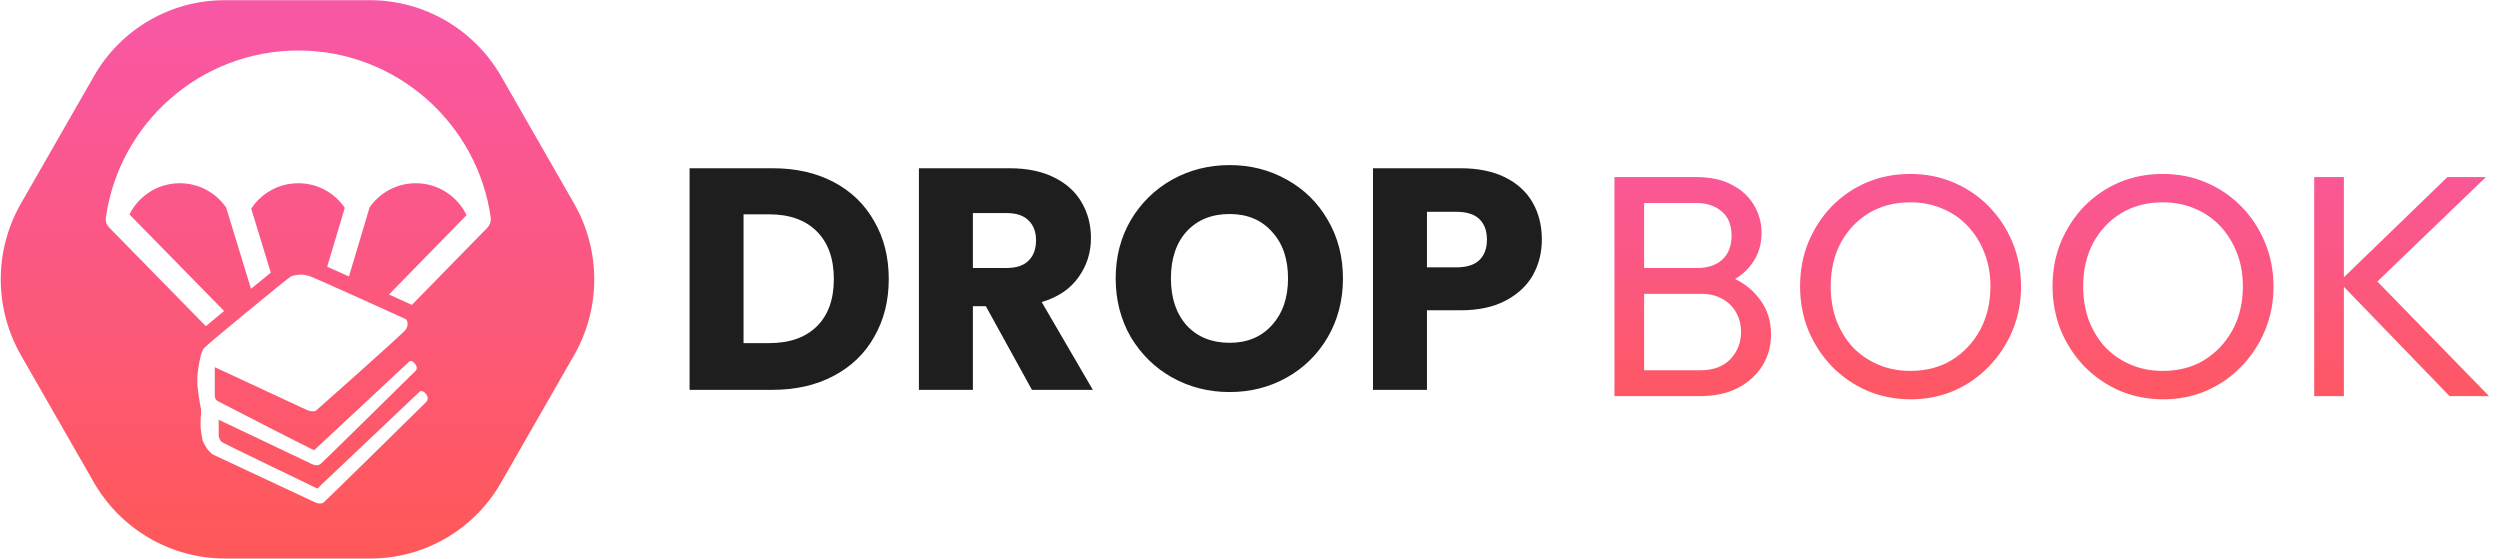
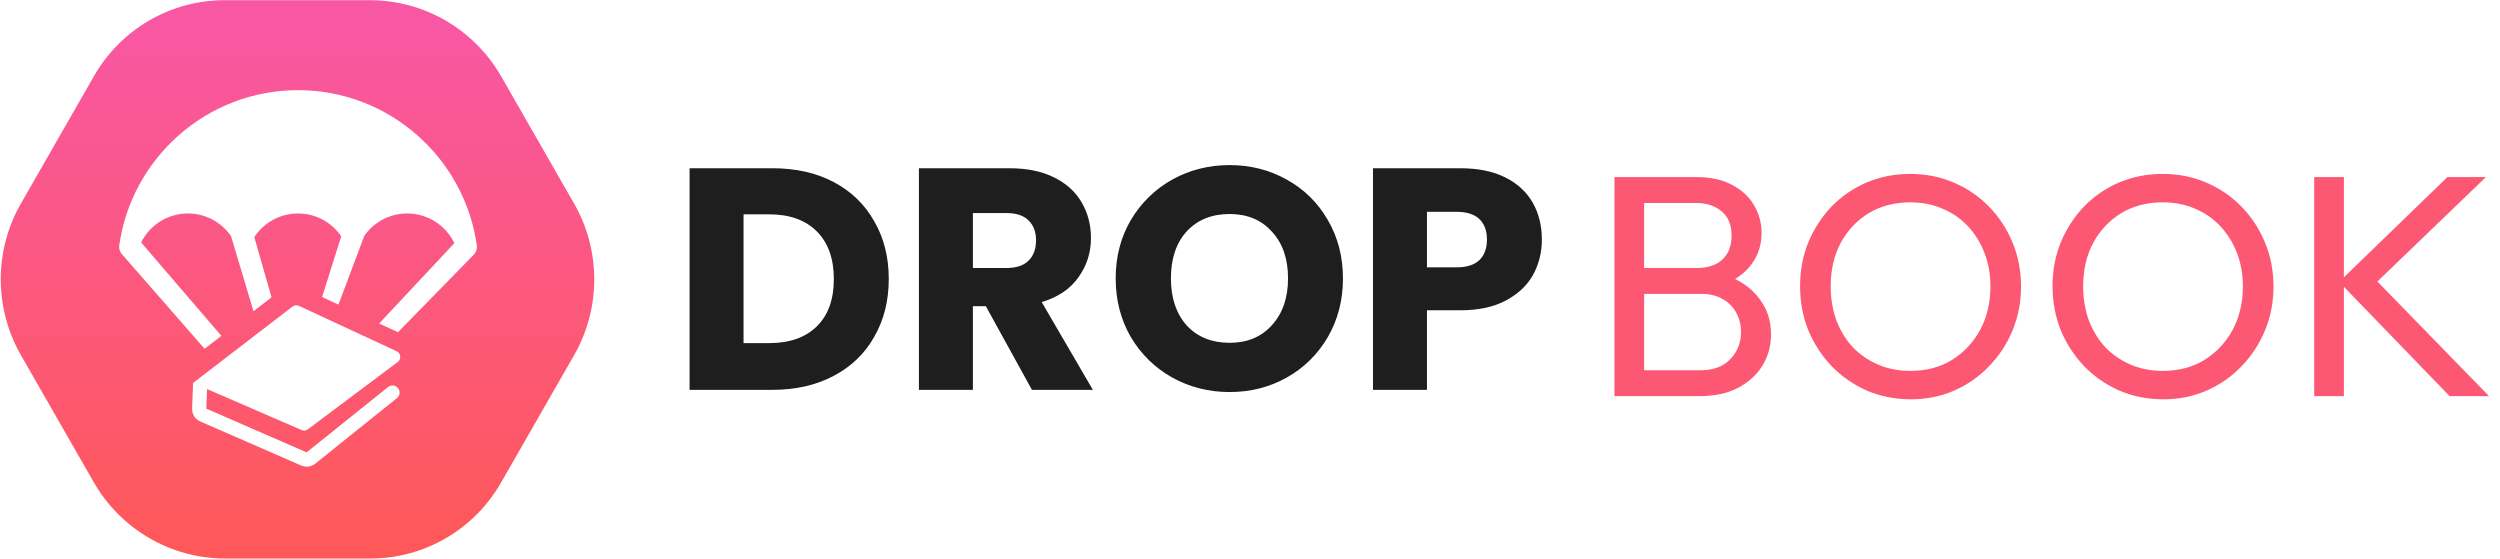
<svg xmlns="http://www.w3.org/2000/svg" width="1584" height="354" viewBox="0 0 1584 354" fill="none">
-   <path fill-rule="evenodd" clip-rule="evenodd" d="M234.415 0.121C268.726 0.121 300.471 18.581 317.627 48.511L363.69 128.871C380.766 158.661 380.794 195.29 363.765 224.999L317.403 305.879C300.373 335.589 268.865 353.879 234.713 353.879H142.586C108.275 353.879 76.529 335.419 59.374 305.489L13.31 225.129C-3.766 195.339 -3.794 158.71 13.236 129.001L59.597 48.12C76.627 18.411 108.136 0.121 142.287 0.121L234.415 0.121ZM310.916 138.406C311.085 140.492 310.39 142.637 308.813 144.252L260.973 193.168C257.535 191.601 252.38 189.263 246.457 186.584L295.606 136.33C289.854 124.358 277.615 116.094 263.441 116.094C251.325 116.094 240.628 122.14 234.183 131.373L221.1 175.156C216.017 172.874 211.252 170.743 207.306 168.989L218.462 131.658C212.041 122.263 201.243 116.094 189.001 116.094C176.522 116.094 165.548 122.506 159.175 132.208L171.573 172.757C167.932 175.706 163.612 179.229 159.032 182.982L143.3 131.523C136.868 122.204 126.118 116.094 113.935 116.094C99.949 116.094 87.854 124.144 82.01 135.858L141.973 197.042C137.812 200.493 133.859 203.788 130.429 206.668L69.138 144.127C67.589 142.546 66.889 140.454 67.022 138.406H67L67.008 138.343L67.019 138.27L67.019 138.266C67.025 138.223 67.031 138.179 67.037 138.134C67.044 138.072 67.053 138.011 67.063 137.949L67.063 137.949C67.068 137.918 67.072 137.887 67.077 137.856C75.491 78.114 126.956 32 189.001 32C251.235 32 302.825 78.397 311 138.406H310.916ZM125 240.871C125 246.792 126.645 255.948 127.467 259.786C127.33 261.705 127.056 266.283 127.056 269.244C127.056 272.205 127.878 276.783 128.289 278.702C128.152 279.25 131.168 284.459 131.579 284.87C131.652 284.943 131.765 285.069 131.91 285.23C132.577 285.975 133.928 287.484 135.279 288.159C136.243 288.641 157.811 298.72 175.676 307.069C188.304 312.971 199.082 318.007 199.423 318.178C200.245 318.589 201.479 319 202.301 319C203.123 319 203.946 319 204.768 318.589C205.591 318.178 269.734 255.008 269.734 255.008C269.734 255.008 272.285 252.912 270.145 249.917C268.006 246.922 266.033 248.017 266.033 248.017L201.068 309.542C182.016 300.359 143.092 281.58 141.036 280.346C138.98 279.113 138.569 276.646 138.569 275.823V265.954L195.722 293.094C196.545 293.642 199.012 294.739 200.245 294.739C201.479 294.739 201.89 294.739 203.124 293.916C204.357 293.094 263.1 235.168 263.1 235.168C263.1 235.168 265.259 233.523 263.1 230.645C260.942 227.766 259.4 229 259.4 229L199.012 285.281C184.231 277.996 157.82 264.366 145.34 257.926C141.618 256.005 139.135 254.724 138.569 254.44C136.102 253.207 136.102 251.973 136.102 249.095V232.646L194.489 259.786C195.037 260.06 196.545 260.608 198.189 260.608C199.834 260.608 200.519 260.06 200.656 259.786C200.656 259.786 255.754 211.009 256.988 208.953C258.221 206.897 258.221 206.074 258.221 205.252C258.221 204.429 258.221 202.785 256.576 201.962C254.932 201.14 199.423 176.056 196.956 175.234C194.489 174.411 192.762 174 190.788 174C188.815 174 185.854 174.411 184.209 175.234C182.565 176.056 131.168 218.254 129.112 220.721C127.056 223.189 125 234.949 125 240.871Z" fill="url(#paint0_linear_26_194)" />
+   <path fill-rule="evenodd" clip-rule="evenodd" d="M317.627 48.511C300.471 18.581 268.726 0.121 234.415 0.121L142.287 0.121C108.136 0.121 76.627 18.411 59.597 48.12L13.236 129.001C-3.794 158.71 -3.766 195.339 13.31 225.129L59.374 305.489C76.529 335.418 108.275 353.879 142.586 353.879H234.713C268.865 353.879 300.374 335.589 317.403 305.879L363.765 224.999C380.794 195.29 380.766 158.661 363.69 128.871L317.627 48.511ZM302.105 155.983C302.263 157.92 301.617 159.914 300.151 161.414L252.144 210.502L240.227 204.97L287.881 154.054C282.537 142.931 271.166 135.253 257.997 135.253C246.74 135.253 236.801 140.87 230.813 149.448L214.447 193.003L204.068 188.185L216.207 149.713C210.241 140.985 200.208 135.253 188.834 135.253C177.24 135.253 167.044 141.21 161.123 150.224L172.057 188.386L160.605 197.184L146.374 149.587C140.397 140.93 130.41 135.253 119.091 135.253C106.096 135.253 94.859 142.732 89.429 153.615L140.271 212.806L129.623 220.986L77.47 161.299C76.031 159.83 75.381 157.886 75.503 155.983H75.483C75.489 155.94 75.495 155.899 75.501 155.857C75.507 155.815 75.513 155.773 75.518 155.73C75.524 155.672 75.533 155.615 75.542 155.558C75.546 155.529 75.551 155.501 75.555 155.472C83.373 99.965 131.188 57.121 188.834 57.121C246.656 57.121 294.588 100.229 302.184 155.983H302.105ZM189.426 193.806C188.074 193.179 186.486 193.354 185.304 194.262L122.314 242.655L122.151 247.152L121.723 258.919C121.596 262.41 123.618 265.623 126.82 267.02L190.946 294.985C193.841 296.247 197.198 295.801 199.662 293.825L251.492 252.26C253.43 250.705 253.742 247.873 252.187 245.934C250.632 243.995 247.8 243.684 245.861 245.239L194.267 286.614L130.729 258.906L131.145 247.479L131.18 246.5L191.093 272.482C192.411 273.053 193.934 272.874 195.084 272.013L251.997 229.35C254.418 227.535 254.026 223.795 251.282 222.521L189.426 193.806Z" fill="url(#paint0_linear_27_28)" />
  <path d="M489.517 106.6C504.317 106.6 517.25 109.533 528.317 115.4C539.383 121.267 547.917 129.533 553.917 140.2C560.05 150.733 563.117 162.933 563.117 176.8C563.117 190.533 560.05 202.733 553.917 213.4C547.917 224.067 539.317 232.333 528.117 238.2C517.05 244.067 504.183 247 489.517 247H436.917V106.6H489.517ZM487.317 217.4C500.25 217.4 510.317 213.867 517.517 206.8C524.717 199.733 528.317 189.733 528.317 176.8C528.317 163.867 524.717 153.8 517.517 146.6C510.317 139.4 500.25 135.8 487.317 135.8H471.117V217.4H487.317ZM653.829 247L624.629 194H616.429V247H582.229V106.6H639.629C650.696 106.6 660.096 108.533 667.829 112.4C675.696 116.267 681.562 121.6 685.429 128.4C689.296 135.067 691.229 142.533 691.229 150.8C691.229 160.133 688.562 168.467 683.229 175.8C678.029 183.133 670.296 188.333 660.029 191.4L692.429 247H653.829ZM616.429 169.8H637.629C643.896 169.8 648.562 168.267 651.629 165.2C654.829 162.133 656.429 157.8 656.429 152.2C656.429 146.867 654.829 142.667 651.629 139.6C648.562 136.533 643.896 135 637.629 135H616.429V169.8ZM779.098 248.4C765.898 248.4 753.765 245.333 742.698 239.2C731.765 233.067 723.031 224.533 716.498 213.6C710.098 202.533 706.898 190.133 706.898 176.4C706.898 162.667 710.098 150.333 716.498 139.4C723.031 128.467 731.765 119.933 742.698 113.8C753.765 107.667 765.898 104.6 779.098 104.6C792.298 104.6 804.365 107.667 815.298 113.8C826.365 119.933 835.031 128.467 841.298 139.4C847.698 150.333 850.898 162.667 850.898 176.4C850.898 190.133 847.698 202.533 841.298 213.6C834.898 224.533 826.231 233.067 815.298 239.2C804.365 245.333 792.298 248.4 779.098 248.4ZM779.098 217.2C790.298 217.2 799.231 213.467 805.898 206C812.698 198.533 816.098 188.667 816.098 176.4C816.098 164 812.698 154.133 805.898 146.8C799.231 139.333 790.298 135.6 779.098 135.6C767.765 135.6 758.698 139.267 751.898 146.6C745.231 153.933 741.898 163.867 741.898 176.4C741.898 188.8 745.231 198.733 751.898 206.2C758.698 213.533 767.765 217.2 779.098 217.2ZM976.924 151.8C976.924 159.933 975.058 167.4 971.324 174.2C967.591 180.867 961.858 186.267 954.124 190.4C946.391 194.533 936.791 196.6 925.324 196.6H904.124V247H869.924V106.6H925.324C936.524 106.6 945.991 108.533 953.724 112.4C961.458 116.267 967.258 121.6 971.124 128.4C974.991 135.2 976.924 143 976.924 151.8ZM922.724 169.4C929.258 169.4 934.124 167.867 937.324 164.8C940.524 161.733 942.124 157.4 942.124 151.8C942.124 146.2 940.524 141.867 937.324 138.8C934.124 135.733 929.258 134.2 922.724 134.2H904.124V169.4H922.724Z" fill="#1E1E1E" />
-   <path d="M1035.52 251V234.6H1077.52C1085.52 234.6 1091.78 232.267 1096.32 227.6C1100.85 222.8 1103.12 217.067 1103.12 210.4C1103.12 205.867 1102.12 201.8 1100.12 198.2C1098.12 194.467 1095.18 191.533 1091.32 189.4C1087.58 187.267 1083.18 186.2 1078.12 186.2H1035.52V169.8H1075.32C1081.98 169.8 1087.25 168.067 1091.12 164.6C1095.12 161 1097.12 155.867 1097.12 149.2C1097.12 142.533 1095.05 137.467 1090.92 134C1086.78 130.4 1081.32 128.6 1074.52 128.6H1035.52V112.2H1074.92C1083.98 112.2 1091.52 113.867 1097.52 117.2C1103.65 120.4 1108.25 124.667 1111.32 130C1114.52 135.333 1116.12 141.2 1116.12 147.6C1116.12 155.067 1114.05 161.6 1109.92 167.2C1105.92 172.8 1099.98 177.2 1092.12 180.4L1093.72 174.4C1102.65 177.6 1109.58 182.467 1114.52 189C1119.58 195.4 1122.12 203 1122.12 211.8C1122.12 219.133 1120.32 225.733 1116.72 231.6C1113.12 237.467 1107.92 242.2 1101.12 245.8C1094.45 249.267 1086.25 251 1076.52 251H1035.52ZM1022.92 251V112.2H1041.72V251H1022.92ZM1210.73 253C1200.86 253 1191.66 251.2 1183.13 247.6C1174.59 243.867 1167.13 238.733 1160.73 232.2C1154.33 225.533 1149.33 217.867 1145.73 209.2C1142.26 200.533 1140.53 191.267 1140.53 181.4C1140.53 171.4 1142.26 162.133 1145.73 153.6C1149.33 144.933 1154.26 137.333 1160.53 130.8C1166.93 124.267 1174.33 119.2 1182.73 115.6C1191.26 112 1200.46 110.2 1210.33 110.2C1220.19 110.2 1229.33 112 1237.73 115.6C1246.26 119.2 1253.73 124.267 1260.13 130.8C1266.53 137.333 1271.53 144.933 1275.13 153.6C1278.73 162.267 1280.53 171.6 1280.53 181.6C1280.53 191.467 1278.73 200.733 1275.13 209.4C1271.53 218.067 1266.53 225.667 1260.13 232.2C1253.86 238.733 1246.46 243.867 1237.93 247.6C1229.53 251.2 1220.46 253 1210.73 253ZM1210.33 235C1220.33 235 1229.06 232.733 1236.53 228.2C1244.13 223.533 1250.13 217.2 1254.53 209.2C1258.93 201.067 1261.13 191.8 1261.13 181.4C1261.13 173.667 1259.86 166.6 1257.33 160.2C1254.79 153.667 1251.26 148 1246.73 143.2C1242.19 138.4 1236.86 134.733 1230.73 132.2C1224.59 129.533 1217.79 128.2 1210.33 128.2C1200.46 128.2 1191.73 130.467 1184.13 135C1176.66 139.533 1170.73 145.8 1166.33 153.8C1162.06 161.8 1159.93 171 1159.93 181.4C1159.93 189.133 1161.13 196.333 1163.53 203C1166.06 209.533 1169.53 215.2 1173.93 220C1178.46 224.667 1183.79 228.333 1189.93 231C1196.19 233.667 1202.99 235 1210.33 235ZM1370.69 253C1360.82 253 1351.62 251.2 1343.09 247.6C1334.55 243.867 1327.09 238.733 1320.69 232.2C1314.29 225.533 1309.29 217.867 1305.69 209.2C1302.22 200.533 1300.49 191.267 1300.49 181.4C1300.49 171.4 1302.22 162.133 1305.69 153.6C1309.29 144.933 1314.22 137.333 1320.49 130.8C1326.89 124.267 1334.29 119.2 1342.69 115.6C1351.22 112 1360.42 110.2 1370.29 110.2C1380.15 110.2 1389.29 112 1397.69 115.6C1406.22 119.2 1413.69 124.267 1420.09 130.8C1426.49 137.333 1431.49 144.933 1435.09 153.6C1438.69 162.267 1440.49 171.6 1440.49 181.6C1440.49 191.467 1438.69 200.733 1435.09 209.4C1431.49 218.067 1426.49 225.667 1420.09 232.2C1413.82 238.733 1406.42 243.867 1397.89 247.6C1389.49 251.2 1380.42 253 1370.69 253ZM1370.29 235C1380.29 235 1389.02 232.733 1396.49 228.2C1404.09 223.533 1410.09 217.2 1414.49 209.2C1418.89 201.067 1421.09 191.8 1421.09 181.4C1421.09 173.667 1419.82 166.6 1417.29 160.2C1414.75 153.667 1411.22 148 1406.69 143.2C1402.15 138.4 1396.82 134.733 1390.69 132.2C1384.55 129.533 1377.75 128.2 1370.29 128.2C1360.42 128.2 1351.69 130.467 1344.09 135C1336.62 139.533 1330.69 145.8 1326.29 153.8C1322.02 161.8 1319.89 171 1319.89 181.4C1319.89 189.133 1321.09 196.333 1323.49 203C1326.02 209.533 1329.49 215.2 1333.89 220C1338.42 224.667 1343.75 228.333 1349.89 231C1356.15 233.667 1362.95 235 1370.29 235ZM1552.08 251L1482.08 178.6L1550.68 112.2H1575.08L1501.08 183.4V173L1577.08 251H1552.08ZM1466.28 251V112.2H1485.08V251H1466.28Z" fill="url(#paint1_linear_26_194)" />
+   <path d="M1035.52 251V234.6H1077.52C1085.52 234.6 1091.78 232.267 1096.32 227.6C1100.85 222.8 1103.12 217.067 1103.12 210.4C1103.12 205.867 1102.12 201.8 1100.12 198.2C1098.12 194.467 1095.18 191.533 1091.32 189.4C1087.58 187.267 1083.18 186.2 1078.12 186.2H1035.52V169.8H1075.32C1081.98 169.8 1087.25 168.067 1091.12 164.6C1095.12 161 1097.12 155.867 1097.12 149.2C1097.12 142.533 1095.05 137.467 1090.92 134C1086.78 130.4 1081.32 128.6 1074.52 128.6H1035.52V112.2H1074.92C1083.98 112.2 1091.52 113.867 1097.52 117.2C1103.65 120.4 1108.25 124.667 1111.32 130C1114.52 135.333 1116.12 141.2 1116.12 147.6C1116.12 155.067 1114.05 161.6 1109.92 167.2C1105.92 172.8 1099.98 177.2 1092.12 180.4L1093.72 174.4C1102.65 177.6 1109.58 182.467 1114.52 189C1119.58 195.4 1122.12 203 1122.12 211.8C1122.12 219.133 1120.32 225.733 1116.72 231.6C1113.12 237.467 1107.92 242.2 1101.12 245.8C1094.45 249.267 1086.25 251 1076.52 251H1035.52ZM1022.92 251V112.2H1041.72V251H1022.92ZM1210.73 253C1200.86 253 1191.66 251.2 1183.13 247.6C1174.59 243.867 1167.13 238.733 1160.73 232.2C1154.33 225.533 1149.33 217.867 1145.73 209.2C1142.26 200.533 1140.53 191.267 1140.53 181.4C1140.53 171.4 1142.26 162.133 1145.73 153.6C1149.33 144.933 1154.26 137.333 1160.53 130.8C1166.93 124.267 1174.33 119.2 1182.73 115.6C1191.26 112 1200.46 110.2 1210.33 110.2C1220.19 110.2 1229.33 112 1237.73 115.6C1246.26 119.2 1253.73 124.267 1260.13 130.8C1266.53 137.333 1271.53 144.933 1275.13 153.6C1278.73 162.267 1280.53 171.6 1280.53 181.6C1280.53 191.467 1278.73 200.733 1275.13 209.4C1271.53 218.067 1266.53 225.667 1260.13 232.2C1253.86 238.733 1246.46 243.867 1237.93 247.6C1229.53 251.2 1220.46 253 1210.73 253ZM1210.33 235C1220.33 235 1229.06 232.733 1236.53 228.2C1244.13 223.533 1250.13 217.2 1254.53 209.2C1258.93 201.067 1261.13 191.8 1261.13 181.4C1261.13 173.667 1259.86 166.6 1257.33 160.2C1254.79 153.667 1251.26 148 1246.73 143.2C1242.19 138.4 1236.86 134.733 1230.73 132.2C1224.59 129.533 1217.79 128.2 1210.33 128.2C1200.46 128.2 1191.73 130.467 1184.13 135C1176.66 139.533 1170.73 145.8 1166.33 153.8C1162.06 161.8 1159.93 171 1159.93 181.4C1159.93 189.133 1161.13 196.333 1163.53 203C1166.06 209.533 1169.53 215.2 1173.93 220C1178.46 224.667 1183.79 228.333 1189.93 231C1196.19 233.667 1202.99 235 1210.33 235ZM1370.69 253C1360.82 253 1351.62 251.2 1343.09 247.6C1334.55 243.867 1327.09 238.733 1320.69 232.2C1314.29 225.533 1309.29 217.867 1305.69 209.2C1302.22 200.533 1300.49 191.267 1300.49 181.4C1300.49 171.4 1302.22 162.133 1305.69 153.6C1309.29 144.933 1314.22 137.333 1320.49 130.8C1326.89 124.267 1334.29 119.2 1342.69 115.6C1351.22 112 1360.42 110.2 1370.29 110.2C1380.15 110.2 1389.29 112 1397.69 115.6C1406.22 119.2 1413.69 124.267 1420.09 130.8C1426.49 137.333 1431.49 144.933 1435.09 153.6C1438.69 162.267 1440.49 171.6 1440.49 181.6C1440.49 191.467 1438.69 200.733 1435.09 209.4C1431.49 218.067 1426.49 225.667 1420.09 232.2C1413.82 238.733 1406.42 243.867 1397.89 247.6C1389.49 251.2 1380.42 253 1370.69 253ZM1370.29 235C1380.29 235 1389.02 232.733 1396.49 228.2C1404.09 223.533 1410.09 217.2 1414.49 209.2C1418.89 201.067 1421.09 191.8 1421.09 181.4C1421.09 173.667 1419.82 166.6 1417.29 160.2C1414.75 153.667 1411.22 148 1406.69 143.2C1402.15 138.4 1396.82 134.733 1390.69 132.2C1384.55 129.533 1377.75 128.2 1370.29 128.2C1360.42 128.2 1351.69 130.467 1344.09 135C1336.62 139.533 1330.69 145.8 1326.29 153.8C1322.02 161.8 1319.89 171 1319.89 181.4C1319.89 189.133 1321.09 196.333 1323.49 203C1326.02 209.533 1329.49 215.2 1333.89 220C1338.42 224.667 1343.75 228.333 1349.89 231C1356.15 233.667 1362.95 235 1370.29 235ZM1552.08 251L1482.08 178.6L1550.68 112.2H1575.08L1501.08 183.4V173L1577.08 251H1552.08ZM1466.28 251V112.2H1485.08V251H1466.28Z" fill="#FD5873" />
  <defs>
-     <linearGradient id="paint0_linear_26_194" x1="188.5" y1="0.121" x2="188.5" y2="353.879" gradientUnits="userSpaceOnUse">
-       <stop stop-color="#F857A6" />
-       <stop offset="1" stop-color="#FF5858" />
-     </linearGradient>
-     <linearGradient id="paint1_linear_26_194" x1="1295.02" y1="72" x2="1295.02" y2="282" gradientUnits="userSpaceOnUse">
+     <linearGradient id="paint0_linear_27_28" x1="188.5" y1="0.121" x2="188.5" y2="353.879" gradientUnits="userSpaceOnUse">
      <stop stop-color="#F857A6" />
      <stop offset="1" stop-color="#FF5858" />
    </linearGradient>
  </defs>
</svg>
